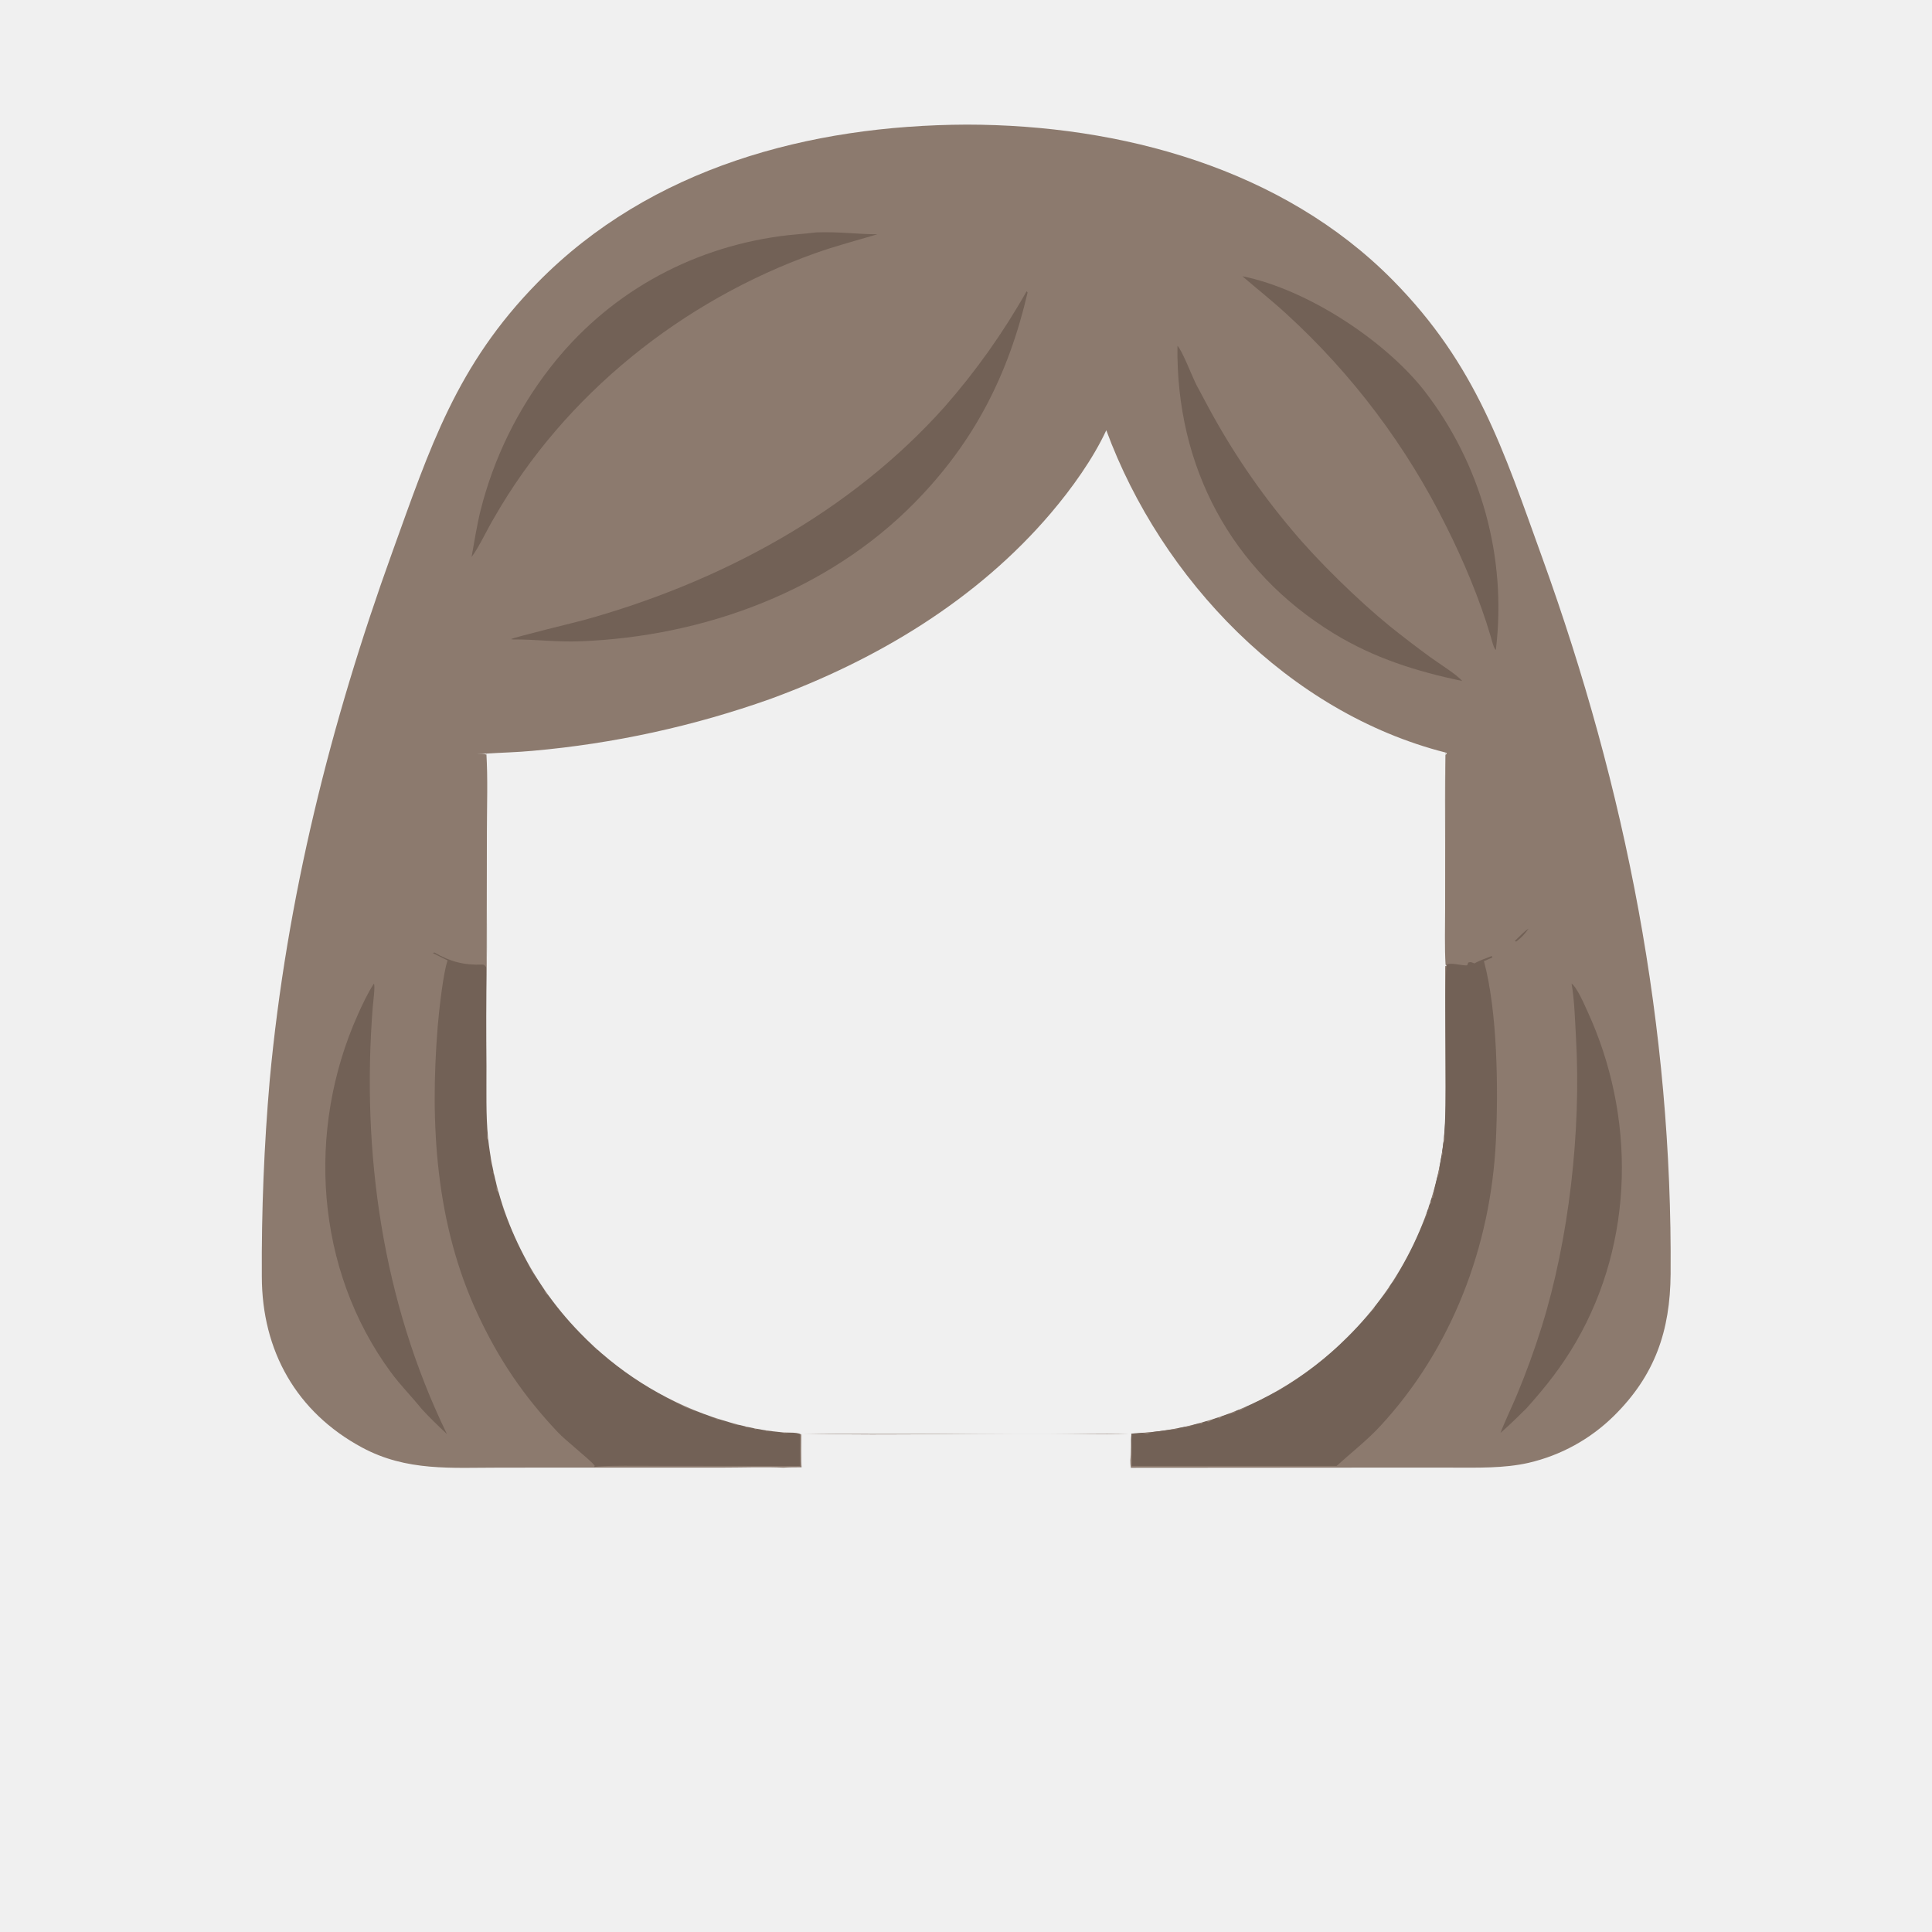
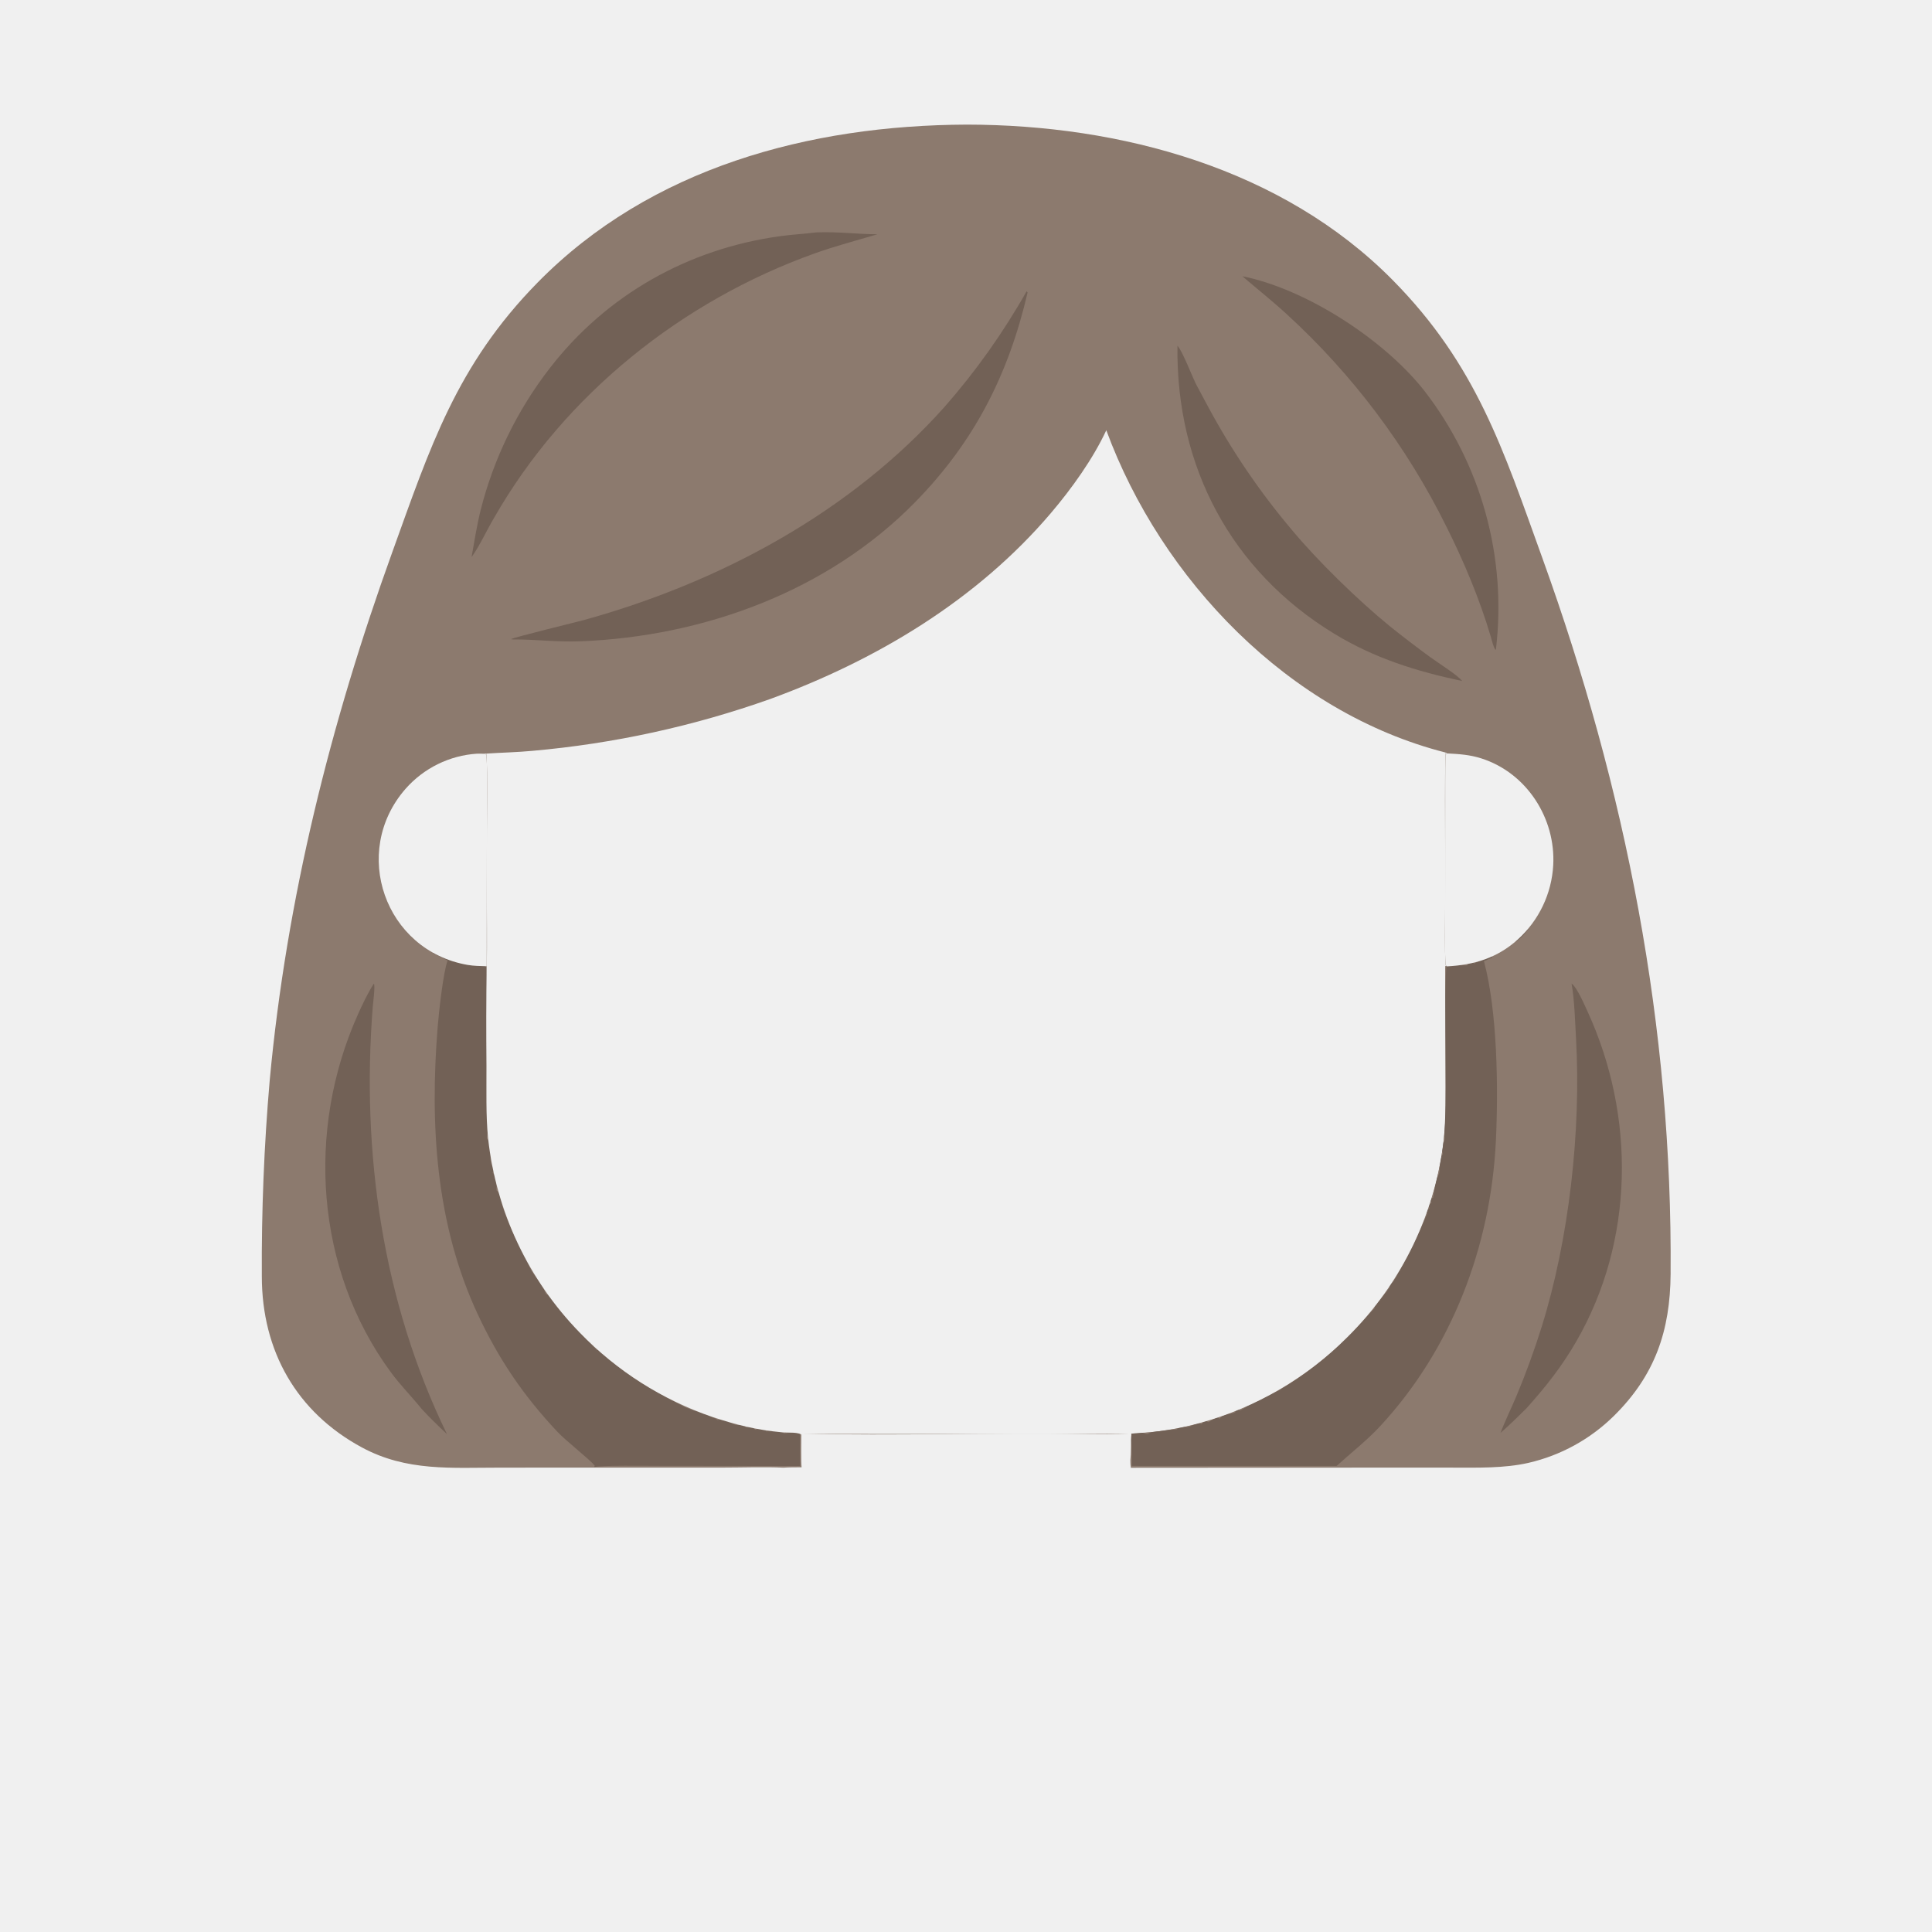
<svg xmlns="http://www.w3.org/2000/svg" version="1.1" viewBox="0 0 2048 2048" width="1024" height="1024">
  <defs>
    <mask id="facehole" maskUnits="userSpaceOnUse" x="0" y="0" width="2048" height="2048">
      <rect x="0" y="0" width="2048" height="2048" fill="white" />
      <path d="M 515.885 798.813 C 532.401 797.736 547.563 797.477 564.371 795.922 C 650.484 788.325 735.284 769.827 816.738 740.873 C 929.554 699.555 1035.9 635.828 1114.21 543.628 C 1135.98 517.991 1158.59 486.543 1172.72 456.084 C 1231.06 614.389 1366.18 755.463 1532.32 797.711 C 1531.41 830.126 1531.9 864.107 1531.91 896.618 L 1532.01 1024.07 L 1532.2 1132.76 C 1532.22 1157.79 1532.97 1185.47 1530.2 1210.03 C 1521.13 1288.1 1485.88 1360.78 1430.19 1416.24 C 1373.61 1472.92 1297.21 1511.74 1217.11 1518.41 C 1211.21 1518.9 1204.8 1519.09 1199.01 1519.76 C 1182.47 1520.22 1165.2 1520.25 1148.65 1520.01 C 1049.21 1518.56 948.718 1522.14 849.412 1519.73 C 849.495 1527.79 848.986 1548.71 849.718 1555.38 C 843.92 1555.46 836.113 1555.35 830.496 1555.79 C 811.737 1554.83 785.828 1555.71 766.22 1555.71 L 638.587 1555.69 C 626.843 1554.16 612.398 1538.18 603.699 1529.9 C 555.8 1484.3 518.694 1428.57 495.09 1366.78 C 459.17 1271.64 455.763 1176.55 465.199 1075.78 C 466.209 1064.99 470.874 1025.93 474.83 1017.18 C 490.171 1022.1 499.745 1023.97 516.001 1024.03 C 516.512 997.782 515.994 969.966 516.002 943.578 L 515.885 798.813 z" fill="black" />
      <path d="M 1020.24 954.979 C 1034.62 954.527 1045.88 961.165 1050.27 974.969 C 1059.82 1005.55 1067.63 1037.01 1077.38 1067.63 C 1090.15 1107.75 1064.86 1127.76 1027.85 1130.41 C 999.308 1130 962.171 1118.11 968.433 1083.62 C 974.546 1049.95 989.194 1012.34 996.531 978.12 C 999.245 965.46 1009.59 959.942 1020.24 954.979 z" fill="black" />
      <path d="M 1532.32 797.711 C 1541.82 799.359 1550.89 799.805 1560.32 801.831 C 1587.65 807.703 1609.4 822.531 1625.54 845.218 C 1643.06 870.052 1650.09 900.793 1645.11 930.777 C 1640.08 960.404 1623.48 986.816 1598.97 1004.2 C 1591.15 1009.6 1582.7 1014.05 1573.82 1017.43 C 1558.14 1022.56 1548.7 1023.88 1532.01 1024.07 L 1531.91 896.618 C 1531.9 864.107 1531.41 830.126 1532.32 797.711 z" fill="black" />
      <path d="M 474.83 1017.18 C 461.385 1012.7 446.321 1002.73 436.017 993.094 C 414.619 972.8 402.153 944.842 401.356 915.362 C 400.544 885.038 411.812 855.633 432.681 833.618 C 455.418 809.751 483.441 799.602 515.885 798.813 L 516.002 943.578 C 515.994 969.966 516.512 997.782 516.001 1024.03 C 499.745 1023.97 490.171 1022.1 474.83 1017.18 z" fill="black" />
      <path d="M 849.412 1519.73 C 948.718 1522.14 1049.21 1518.56 1148.65 1520.01 C 1165.2 1520.25 1182.47 1520.22 1199.01 1519.76 C 1198.88 1527.17 1199.04 1541.19 1198.24 1548.06 C 1198.31 1550.17 1198.26 1552.94 1198.7 1554.91 L 1198.73 1555.91 C 1197.26 1566.45 1198.59 1578.84 1197.41 1589.93 C 1194.05 1640.86 1178.65 1680.18 1139.21 1714.82 C 1104.92 1745.42 1059.73 1760.89 1013.88 1757.71 C 934.955 1752.35 868.83 1696.7 853.977 1618.18 C 852.941 1612.71 851.866 1594.66 850.126 1590.69 C 850.459 1586.81 848.969 1563.45 849.068 1556.15 C 842.523 1556.23 837.036 1556.11 830.496 1555.79 C 836.113 1555.35 843.92 1555.46 849.718 1555.38 C 848.986 1548.71 849.495 1527.79 849.412 1519.73 z" fill="black" />
      <path d="M 849.412 1519.73 C 948.718 1522.14 1049.21 1518.56 1148.65 1520.01 C 1165.2 1520.25 1182.47 1520.22 1199.01 1519.76 C 1198.88 1527.17 1199.04 1541.19 1198.24 1548.06 L 1197.28 1541.55 C 1190.26 1549.38 1183.92 1557.46 1176.57 1565.04 C 1097.89 1646.12 964.566 1649.66 880.051 1573.64 C 868.511 1563.45 858.492 1551.66 850.299 1538.63 C 850.281 1543.42 850.528 1550.86 849.718 1555.38 C 848.986 1548.71 849.495 1527.79 849.412 1519.73 z" fill="black" />
      <path d="M0 0 H2048 V2048 H0 Z M 505.725 798.919 C 509.139 798.48 511.454 798.149 514.804 797.396 C 516.449 794.684 515.701 650.522 517.145 631.212 C 528.804 475.296 636.019 344.496 788.868 307 C 807.081 302.515 825.67 299.726 844.398 298.669 C 866.225 297.245 893.298 297.988 915.617 297.985 L 1036.6 297.999 L 1141.53 297.984 C 1174.56 297.991 1205.64 297.057 1238.41 302.714 C 1281.83 310.2 1323.4 325.953 1360.88 349.116 C 1442.93 399.114 1501.15 481.866 1522.24 575.063 C 1538.22 645.66 1530.59 718.299 1532.14 790.225 C 1532.2 793.015 1531.68 797.092 1533.68 798.613 C 1533.22 799.255 1532.76 799.896 1532.3 800.538 C 1531.91 817.251 1532.01 838.109 1531.99 854.537 L 1531.9 962.89 C 1531.9 981.123 1531.22 1004.78 1532.38 1022.5 L 1533.67 1024.41 L 1532.09 1025.94 L 1532.61 1135.66 C 1532.63 1155.22 1532.91 1183.62 1531.06 1202.76 C 1522.79 1284.19 1486.36 1360.18 1428.06 1417.63 C 1385.19 1460.6 1331.92 1491.73 1273.45 1508.01 C 1248.06 1515.19 1226.32 1517.97 1200.24 1520.01 C 1198.72 1520.13 1198.29 1528.62 1198.12 1530.31 C 1197.96 1527.01 1197.83 1523.98 1197.45 1520.69 C 1193.02 1519.11 1140.34 1520.04 1132 1520.04 L 922.188 1520.03 C 902.522 1520.03 872.739 1519.8 852.009 1520.32 C 851.463 1520.76 850.918 1521.19 850.372 1521.62 C 847.557 1517.75 835.415 1518.92 828.795 1518.3 C 802.282 1515.84 780.212 1510.39 755.175 1502.04 C 701.949 1483.82 653.807 1453.23 614.705 1412.78 C 560.15 1356.86 525.891 1284.28 517.391 1206.63 C 514.886 1182.05 515.828 1154.83 515.683 1129.86 C 515.337 1094.66 515.404 1059.45 515.884 1024.25 L 516.121 881.629 C 516.125 858.428 517.24 821.853 515.558 800.023 C 513.071 798.658 508.883 798.997 505.725 798.919 z" fill="white" fill-rule="evenodd" />
+       <path d="M 1533.68 798.613 C 1546.66 799.32 1557.8 799.941 1570.34 803.954 C 1618.2 819.269 1649.18 867.189 1646.49 917.096 C 1644.85 947.316 1631.33 975.662 1608.87 995.951 C 1586.91 1015.66 1562.54 1022.9 1533.67 1024.41 L 1532.38 1022.5 C 1531.22 1004.78 1531.9 981.123 1531.9 962.89 L 1531.99 854.537 C 1532.01 838.109 1531.91 817.251 1532.3 800.538 C 1532.76 799.896 1533.22 799.255 1533.68 798.613 z" fill="black" />
+       <path d="M 515.884 1024.25 C 509.295 1024.06 502.266 1023.99 495.795 1022.87 C 407.909 1007.63 371.458 903.101 429.806 836.29 C 449.153 814.256 476.463 800.813 505.725 798.919 C 508.883 798.997 513.071 798.658 515.558 800.023 C 517.24 821.853 516.125 858.428 516.121 881.629 L 515.884 1024.25 z" fill="black" />
    </mask>
  </defs>
  <g mask="url(#facehole)">
    <path transform="translate(0,0)" fill="rgb(140,122,110)" d="M 638.587 1555.69 L 530.04 1555.76 C 478.634 1555.73 431.169 1559.93 383.844 1534.46 C 314.143 1496.95 277.658 1431.85 277.549 1353.25 C 277.125 1283.75 279.918 1214.28 285.921 1145.04 C 303.753 952.812 350.308 766.822 415.776 585.493 C 455.96 474.194 483.757 387.224 569.874 299.524 C 689.551 177.645 858.037 132.725 1025 132.089 C 1187.62 132.301 1359.4 178.292 1476.66 297.265 C 1565.37 387.267 1593.52 476.82 1634.72 590.872 C 1723.59 836.897 1772.95 1088.7 1770.92 1350.61 C 1770.46 1410.65 1754.41 1457.92 1710.76 1500.95 C 1685.78 1525.59 1654.44 1542.81 1620.25 1550.69 C 1594.02 1556.62 1566.2 1555.74 1539.36 1555.74 L 1466.65 1555.72 L 1198.73 1555.91 L 1198.7 1554.91 C 1198.26 1552.94 1198.31 1550.17 1198.24 1548.06 C 1199.04 1541.19 1198.88 1527.17 1199.01 1519.76 C 1182.47 1520.22 1165.2 1520.25 1148.65 1520.01 C 1049.21 1518.56 948.718 1522.14 849.412 1519.73 C 849.495 1527.79 848.986 1548.71 849.718 1555.38 C 843.92 1555.46 836.113 1555.35 830.496 1555.79 C 811.737 1554.83 785.828 1555.71 766.22 1555.71 L 638.587 1555.69 z" />
    <path transform="translate(0,0)" fill="rgb(114,97,86)" d="M 460.437 1009.64 C 477.304 1019.54 492.284 1023.28 511.407 1022.49 C 513.596 1022.4 514.591 1024.14 515.554 1025.69 C 517.163 1047.02 515.483 1070.22 515.978 1091.73 C 516.566 1125.74 514.336 1160.08 517.728 1193.96 C 517.969 1196.37 515.493 1206.19 516.254 1206.97 C 525.512 1216.4 514.92 1229.34 523.97 1239.1 C 523.655 1244.8 519.346 1240.36 525.755 1247.6 C 526.462 1252.45 526.381 1256.84 526.27 1261.77 C 526.27 1261.77 529.635 1265.02 529.635 1265.02 C 530.893 1270.3 531.904 1276.77 533.689 1281.82 C 541.233 1303.15 552.157 1323.55 561.829 1344.05 C 566.822 1354.63 572.794 1356.16 578.646 1371.55 C 586.703 1376.29 584.795 1377.34 590.01 1384.16 C 603 1401.12 618.41 1415.58 632.962 1431.22 L 635.34 1430.2 C 661.265 1457.23 691.681 1473.31 723.914 1490.55 C 734.076 1495.98 748.603 1497.77 760.85 1505.29 C 770.744 1501.2 776.584 1514.25 786.863 1509.6 L 789.23 1510.18 L 790.459 1513.32 C 796.552 1511.76 795.848 1510.7 800.61 1515.52 L 801.76 1515.13 C 804.965 1514.06 806.145 1513.3 809.367 1514.24 L 812.605 1517.42 C 822.544 1515.19 822.095 1514.43 831.193 1519.41 C 838.531 1518.79 839.973 1517.81 847.954 1518.03 C 847.976 1529.99 847.891 1542.12 848.046 1554.06 L 695.742 1553.88 C 684.941 1553.88 637.511 1553.17 629.947 1555.17 L 630.371 1553.49 C 623.526 1545.64 600.368 1527.83 590.959 1517.84 C 554.676 1479.32 528.605 1440.71 506.432 1393.17 C 461.779 1297.45 455.574 1191.73 464.001 1088 C 465.202 1073.22 469.782 1030.81 474.49 1018.14 C 469.308 1015.5 464.104 1012.9 458.88 1010.35 L 460.437 1009.64 z" />
    <path transform="translate(0,0)" fill="rgb(114,97,86)" d="M 1581.34 1013.42 L 1582 1014.94 L 1573.04 1018.88 C 1587.43 1072.22 1588.39 1154.35 1585.66 1210.03 C 1580.23 1321.06 1539.04 1429.75 1463.08 1511.77 C 1448.87 1527.12 1432.25 1539.93 1416.81 1553.98 L 1199.8 1553.94 C 1200.28 1542.8 1198.7 1528.44 1199.35 1519.67 C 1206.61 1514.58 1214.37 1521.17 1216.68 1519.97 C 1226.4 1514.93 1236.35 1516.17 1247.53 1515.22 C 1247.7 1515.21 1249.37 1512.31 1253.04 1511.56 C 1259.66 1514.77 1263 1510.8 1270.02 1508 C 1271.48 1508.84 1271.95 1509.08 1273.41 1509.76 C 1275.02 1508.12 1275.7 1507.49 1277.51 1506.07 C 1279.26 1506.51 1279.51 1506.64 1280.97 1507.56 L 1289.59 1502.3 C 1291.97 1503.18 1290.84 1502.63 1292.99 1503.93 C 1293.54 1503.14 1294.09 1502.35 1294.64 1501.56 C 1295.37 1499.33 1307.82 1498.43 1309.18 1497.23 C 1310.65 1495.92 1308.39 1495.97 1311.91 1493.66 L 1314.24 1495.2 C 1318.45 1493.82 1325.56 1487.77 1331.44 1484.96 C 1338.41 1481.63 1350.48 1476.99 1356.73 1473.25 C 1386.86 1455.23 1413.79 1433.12 1437.82 1407.58 C 1444.46 1400.52 1450.55 1393.36 1457.31 1386.58 L 1456.31 1384.71 C 1462.83 1377.26 1467.44 1372.9 1473.07 1364.61 C 1472.3 1362.84 1471.31 1362.02 1473.17 1361.26 C 1477.61 1359.46 1478.67 1355.51 1480.96 1351.5 C 1493.03 1330.45 1503.04 1308.89 1512.91 1286.76 L 1511.59 1284.55 L 1512.05 1282.89 C 1514.44 1281.92 1513.68 1282.48 1515.45 1280.59 L 1513.95 1278.49 C 1515.21 1273.02 1515.05 1279.02 1517.51 1274.57 L 1515.9 1272.44 L 1516.28 1270.81 L 1519.16 1269.58 C 1520.33 1262.79 1521.39 1255.99 1522.34 1249.17 C 1530.85 1240.31 1520.85 1232.09 1529.45 1223.68 C 1530.1 1223.04 1526.46 1214.29 1528.35 1212.75 C 1534.5 1207.77 1529.75 1204.45 1530.27 1197.99 C 1534.95 1140.31 1529.55 1081.49 1533.2 1023.87 C 1533.52 1018.71 1551.46 1024.28 1555.27 1023.22 L 1556.5 1020.31 C 1559.58 1019.44 1559.35 1020.04 1563 1021.25 C 1568.23 1018.17 1575.58 1015.65 1581.34 1013.42 z" />
    <path transform="translate(0,0)" fill="rgb(114,97,86)" d="M 1088.26 308.748 L 1089.29 310.092 C 1069.02 397.036 1032.86 468.355 969.913 532.495 C 877.292 626.866 745.797 674.728 615.277 679.804 C 589.516 680.805 568.548 677.684 543.75 677.83 L 541.797 677.538 C 543.177 675.902 611.951 659.231 619.758 657.062 C 763.48 617.122 901.599 543.118 1001.53 431.011 C 1034.57 393.348 1063.63 352.377 1088.26 308.748 z" />
    <path transform="translate(0,0)" fill="rgb(114,97,86)" d="M 865.432 246.338 C 890.159 245.493 906.525 248.164 930.088 248.366 C 907.928 254.941 885.765 260.713 863.913 268.512 C 723.15 318.753 598.589 418.21 523.936 548.621 C 516.651 560.624 507.715 580.191 499.891 590.452 C 502.66 574.734 505.678 556.118 509.48 540.801 C 523.274 486.161 548.199 434.958 582.694 390.395 C 643.052 312.26 729.981 263.544 827.419 250.283 C 840.141 248.551 852.709 247.955 865.432 246.338 z" />
    <path transform="translate(0,0)" fill="rgb(114,97,86)" d="M 1317.05 292.919 C 1317.31 292.945 1317.57 292.971 1317.84 292.996 C 1386.28 307.124 1467.46 360.718 1509.22 413.413 C 1569.97 491.45 1597.47 590.314 1585.73 688.512 L 1585.66 688.797 C 1583.83 688.745 1580.98 677.308 1580.22 674.718 C 1568.69 635.512 1551.47 594.556 1533.18 558.089 C 1491.22 473.306 1433.9 397.043 1364.12 333.171 C 1349.17 319.389 1332.54 306.199 1317.05 292.919 z" />
    <path transform="translate(0,0)" fill="rgb(114,97,86)" d="M 1665.94 1042.61 C 1671.61 1046.48 1679.56 1065.04 1682.65 1071.74 C 1733.9 1183.03 1732.67 1315.46 1670.68 1422.42 C 1655.2 1449.12 1638.66 1469.91 1618.13 1492.87 C 1608.77 1502.18 1600.48 1510.22 1590.61 1518.96 C 1594.79 1507.6 1602.63 1491.45 1607.64 1479.45 C 1617.61 1455.64 1626.46 1431.37 1634.16 1406.74 C 1663.28 1313.74 1676.15 1198.43 1670.67 1101.23 C 1669.67 1083.5 1669.02 1059.66 1665.94 1042.61 z" />
    <path transform="translate(0,0)" fill="rgb(114,97,86)" d="M 396.317 1042.71 C 397.942 1044.57 395.423 1063.66 395.127 1067.42 C 382.995 1221.81 405.455 1379.79 473.777 1520.16 C 465.235 1512.24 454.973 1502.25 447.173 1493.76 C 436.386 1480.32 424.677 1468.74 414.245 1454.55 C 334.093 1345.49 324.582 1197.79 379.321 1075.55 C 384.046 1065 389.991 1052.29 396.317 1042.71 z" />
    <path transform="translate(0,0)" fill="rgb(114,97,86)" d="M 1248.16 366.596 C 1252.94 370.799 1264.21 400.379 1268.4 408.277 C 1272.01 415.072 1276.84 424.208 1280.68 431.213 C 1305.59 477.584 1335.27 521.236 1369.22 561.463 C 1396.5 594.355 1439.96 636.705 1473.35 663.873 C 1487.38 675.111 1501.66 686.037 1516.17 696.643 C 1523.94 702.348 1545.39 715.799 1549.95 721.889 C 1501.35 711.627 1456.82 697.723 1413.99 671.562 C 1305.23 605.128 1246.43 494.824 1248.16 366.596 z" />
    <path transform="translate(0,0)" fill="rgb(114,97,86)" d="M 1605.74 997.495 C 1609.69 993.652 1616.03 987.033 1620.39 984.356 C 1615.79 990.768 1613.64 993.048 1607.24 998.148 L 1605.74 997.495 z" />
  </g>
</svg>
